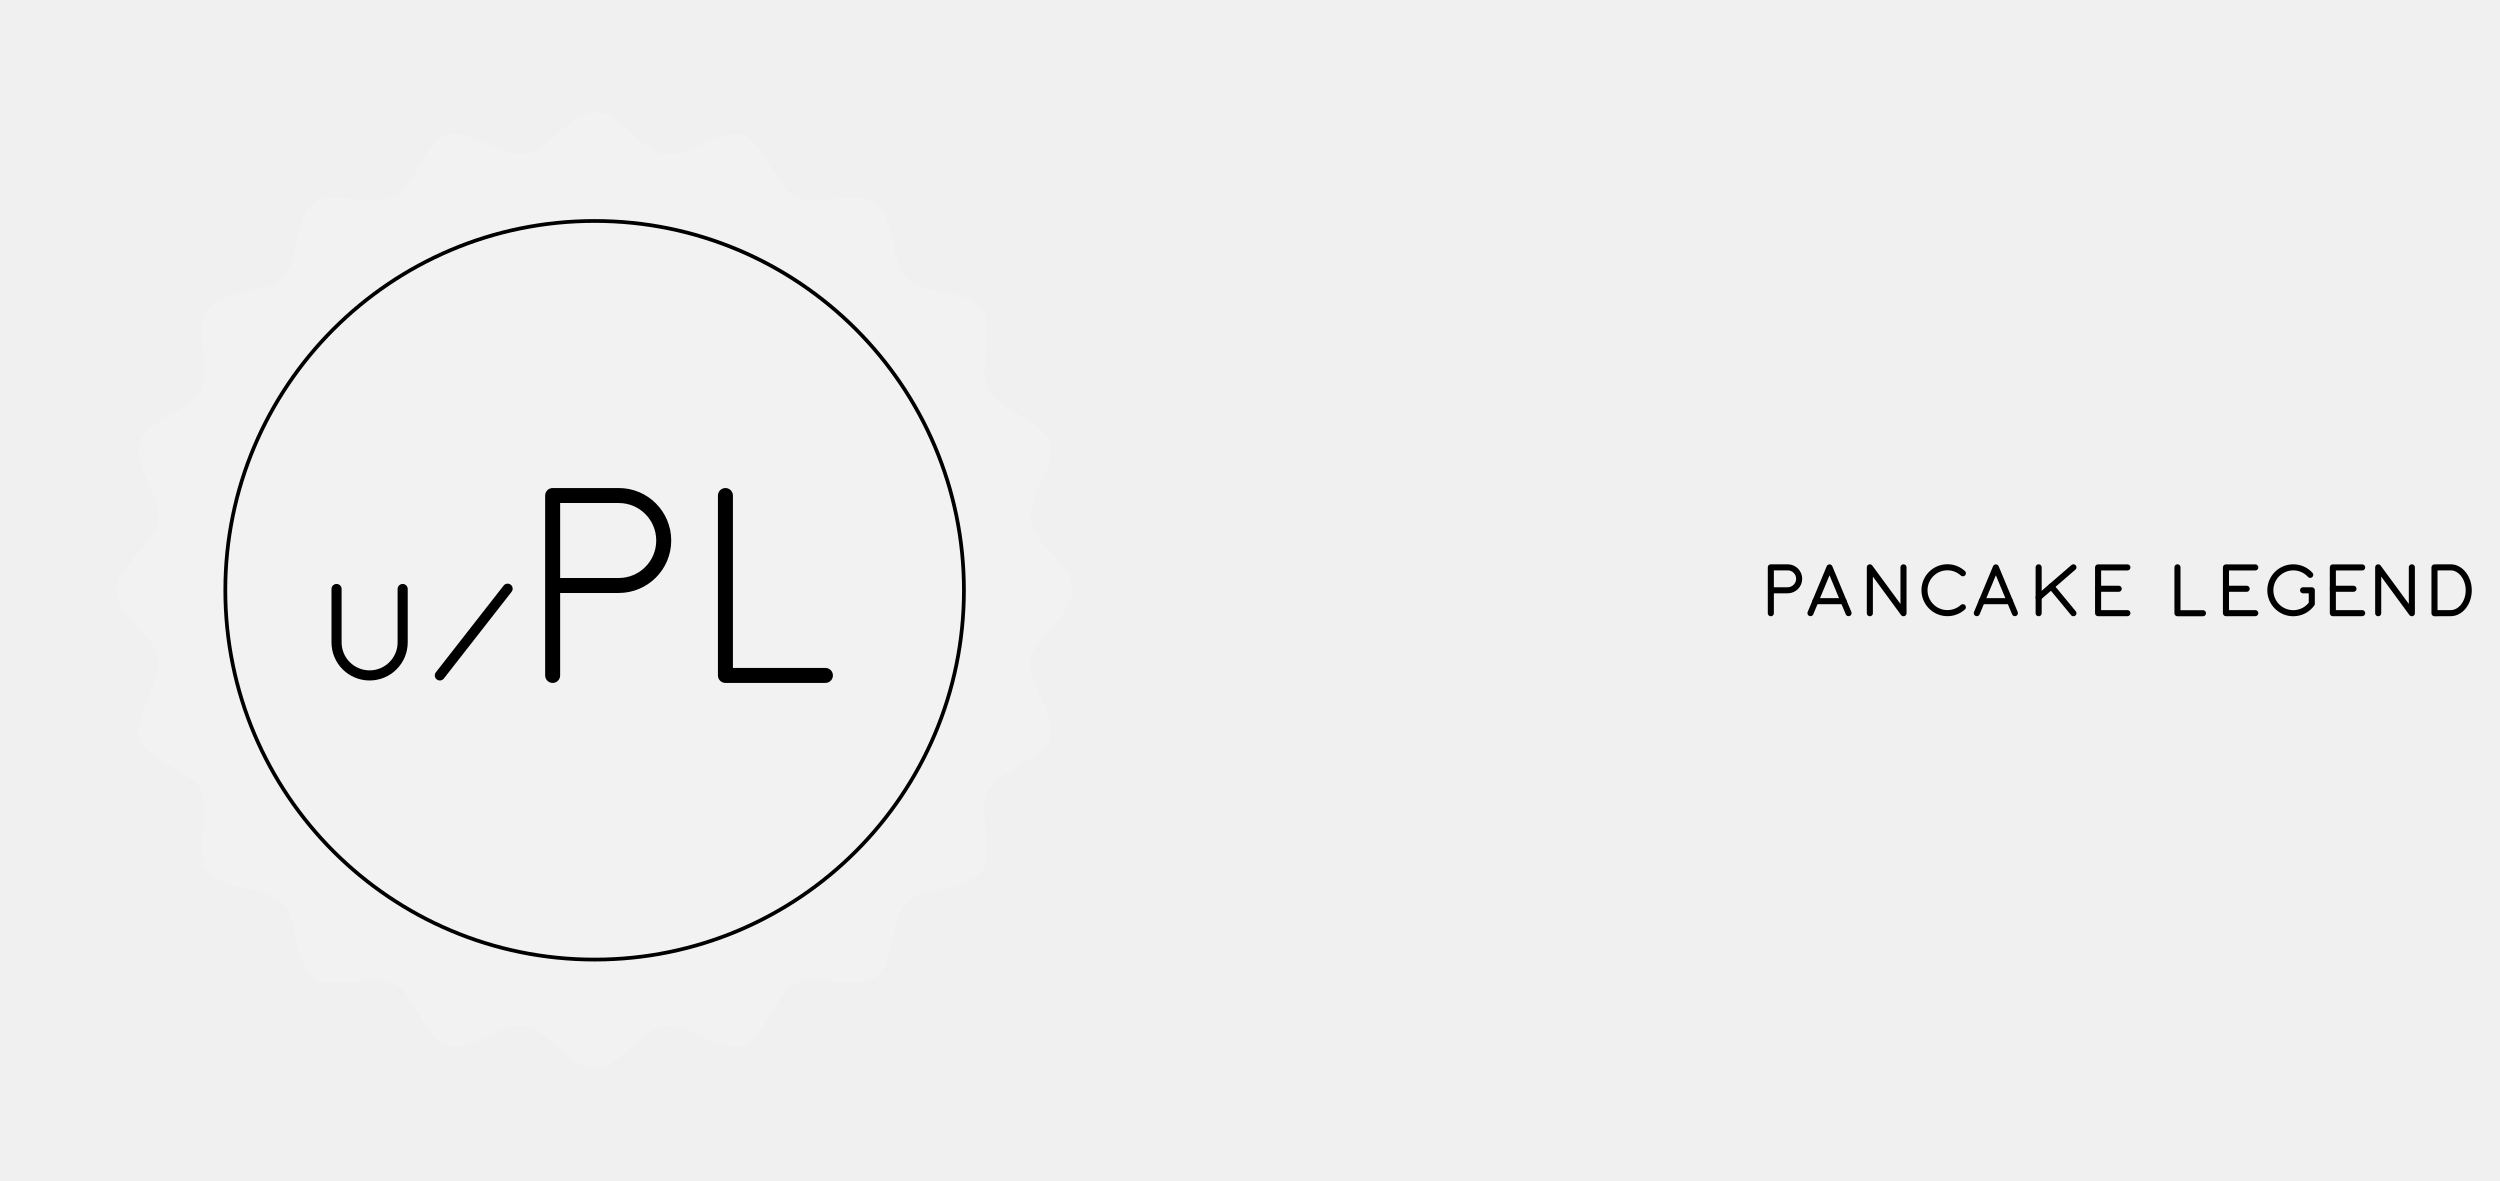
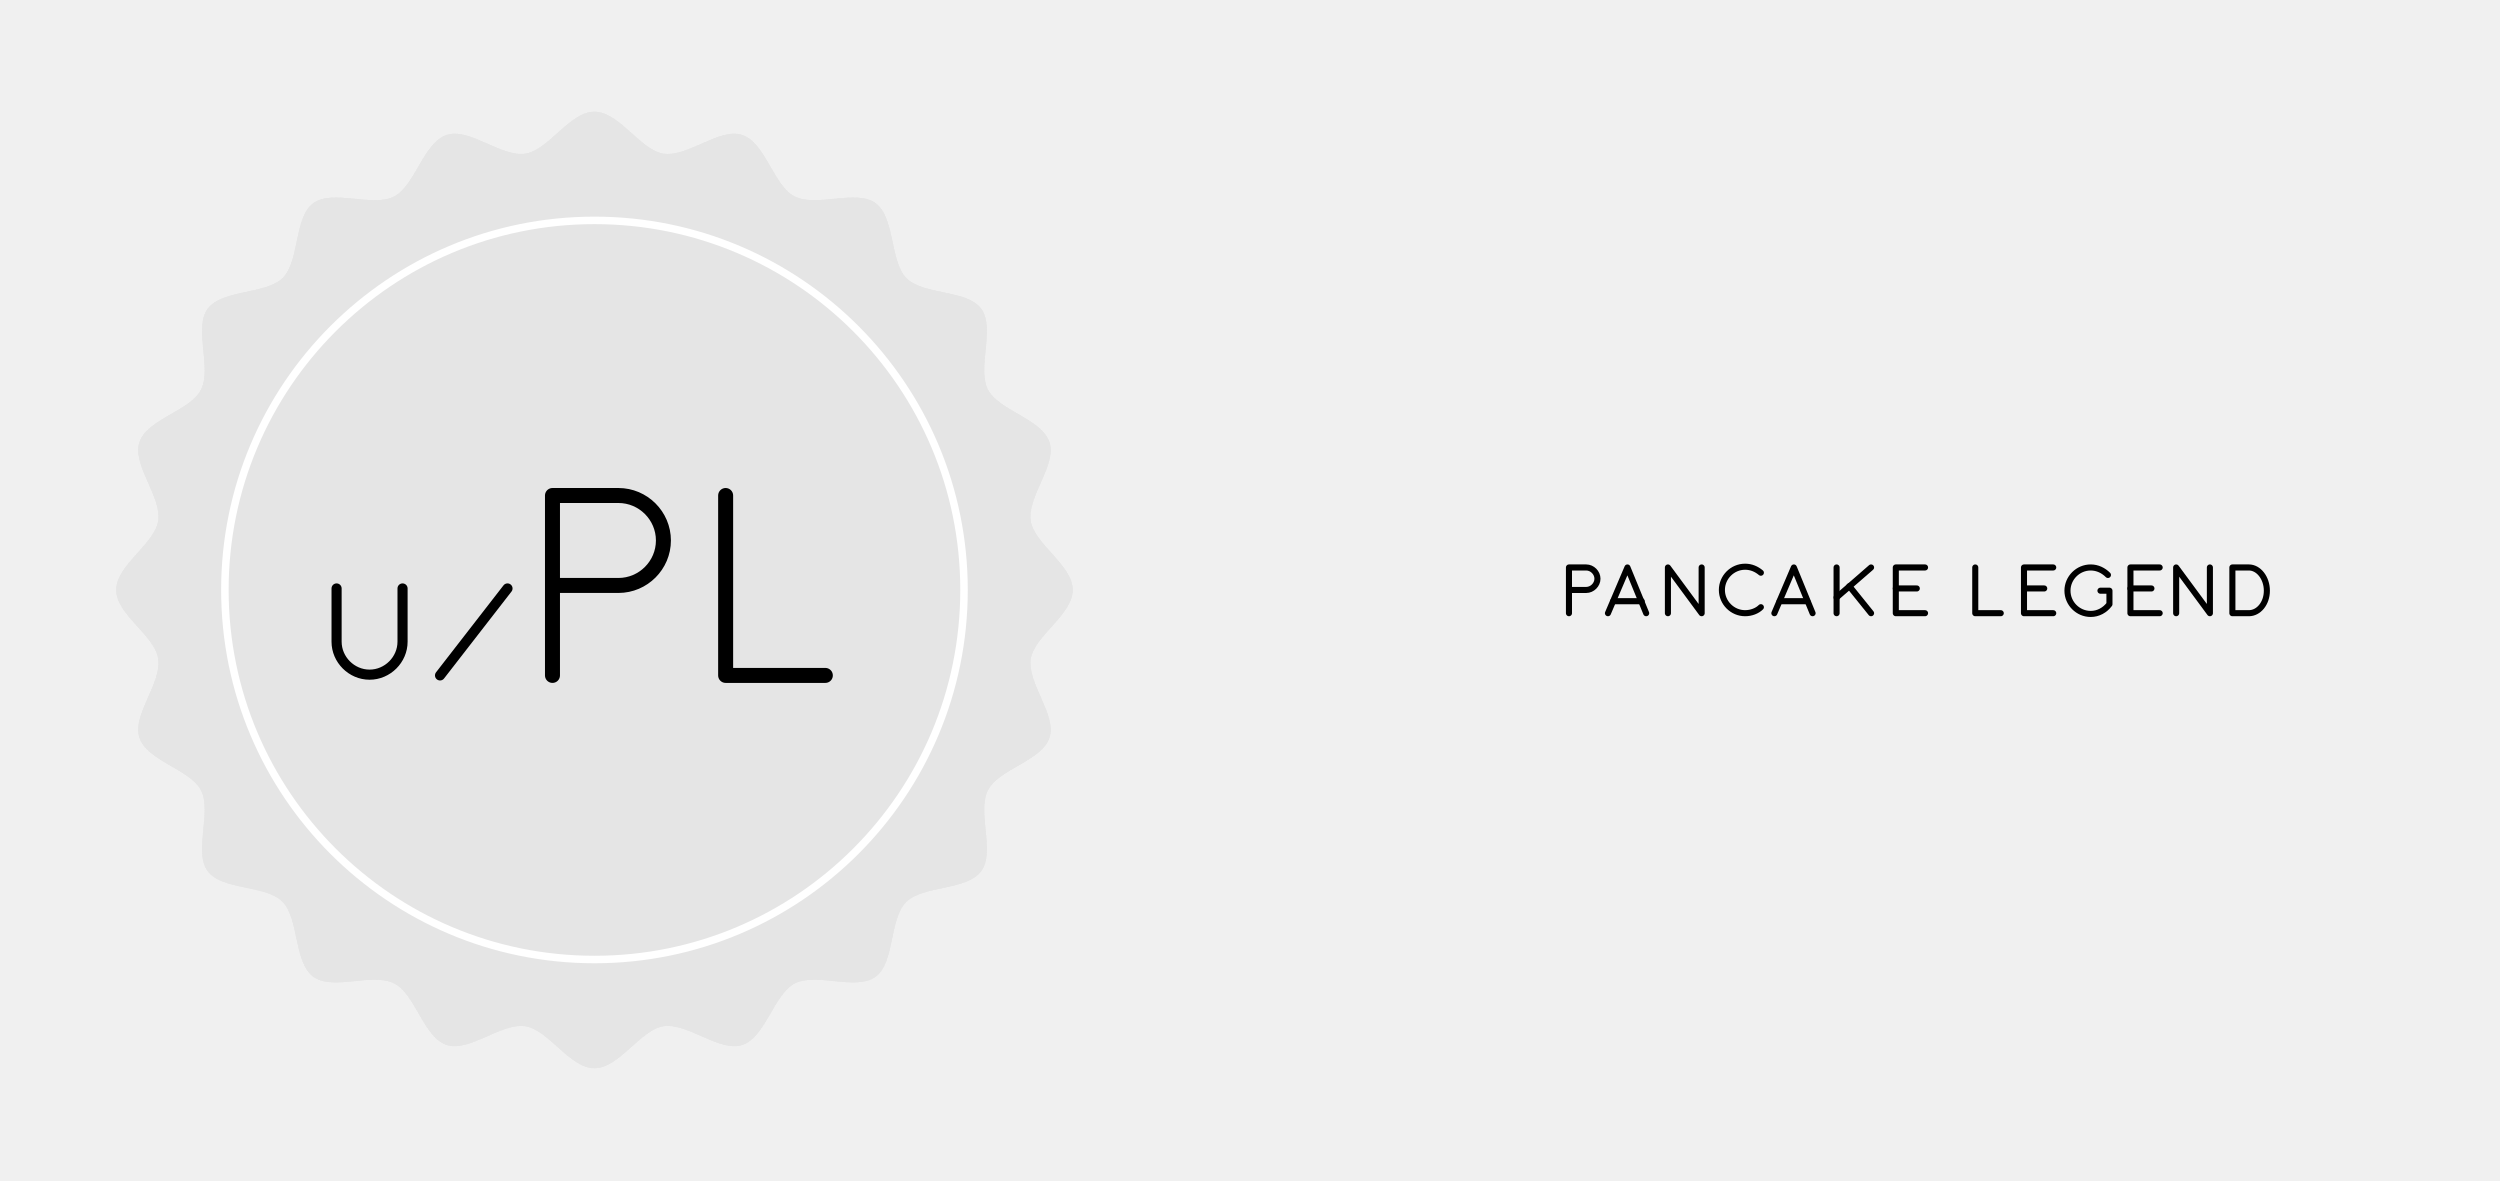
- <svg xmlns="http://www.w3.org/2000/svg" version="1.1" id="Layer_1" x="0px" y="0px" width="333.53px" height="157.5px" viewBox="-9.5 -11.33 333.53 157.5" enable-background="new -9.5 -11.33 333.53 157.5" xml:space="preserve">
+ <svg xmlns="http://www.w3.org/2000/svg" version="1.1" id="Layer_1" x="0px" y="0px" width="333.5px" height="157.5px" viewBox="-9.5 -11.3 333.5 157.5" enable-background="new -9.5 -11.3 333.5 157.5" xml:space="preserve">
+   <g>
+     <path fill="#E5E5E5" d="M133.6,67.4c0,3.3-5.1,6.1-5.6,9.2c-0.5,3.2,3.5,7.5,2.5,10.5c-1,3.1-6.8,4.2-8.2,7   c-1.5,2.9,1,8.2-0.9,10.8c-1.9,2.6-7.7,1.9-10,4.1c-2.3,2.3-1.5,8.1-4.1,10c-2.6,1.9-7.9-0.6-10.8,0.9c-2.8,1.5-3.9,7.2-7,8.2   c-3,1-7.3-3-10.5-2.5c-3.1,0.5-5.9,5.6-9.2,5.6s-6.1-5.1-9.2-5.6c-3.2-0.5-7.5,3.5-10.5,2.5c-3.1-1-4.2-6.8-7-8.2   c-2.9-1.5-8.2,1-10.8-0.9c-2.6-1.9-1.9-7.7-4.1-10c-2.3-2.3-8.1-1.5-10-4.1c-1.9-2.6,0.6-7.9-0.9-10.8c-1.5-2.8-7.2-3.9-8.2-7   c-1-3,3-7.3,2.5-10.5C11.2,73.5,6,70.7,6,67.4c0-3.3,5.1-6.1,5.6-9.2c0.5-3.2-3.5-7.5-2.5-10.5c1-3.1,6.8-4.2,8.2-7   c1.5-2.9-1-8.2,0.9-10.8c1.9-2.6,7.7-1.9,10-4.1c2.3-2.3,1.5-8.1,4.1-10c2.6-1.9,7.9,0.6,10.8-0.9c2.8-1.5,3.9-7.2,7-8.2   c3-1,7.3,3,10.5,2.5c3.1-0.5,5.9-5.6,9.2-5.6s6.1,5.1,9.2,5.6c3.2,0.5,7.5-3.5,10.5-2.5c3.1,1,4.2,6.8,7,8.2   c2.9,1.5,8.2-1,10.8,0.9c2.6,1.9,1.9,7.7,4.1,10c2.3,2.3,8.1,1.5,10,4.1c1.9,2.6-0.6,7.9,0.9,10.8c1.5,2.8,7.2,3.9,8.2,7   c1,3-3,7.3-2.5,10.5C128.5,61.3,133.6,64.1,133.6,67.4z" />
+     <path fill="#E5E5E5" d="M133.6,67.4c0,3.3-5.1,6.1-5.6,9.2c-0.5,3.2,3.5,7.5,2.5,10.5c-1,3.1-6.8,4.2-8.2,7   c-1.5,2.9,1,8.2-0.9,10.8c-1.9,2.6-7.7,1.9-10,4.1c-2.3,2.3-1.5,8.1-4.1,10c-2.6,1.9-7.9-0.6-10.8,0.9c-2.8,1.5-3.9,7.2-7,8.2   c-3,1-7.3-3-10.5-2.5c-3.1,0.5-5.9,5.6-9.2,5.6s-6.1-5.1-9.2-5.6c-3.2-0.5-7.5,3.5-10.5,2.5c-3.1-1-4.2-6.8-7-8.2   c-2.9-1.5-8.2,1-10.8-0.9c-2.6-1.9-1.9-7.7-4.1-10c-2.3-2.3-8.1-1.5-10-4.1c-1.9-2.6,0.6-7.9-0.9-10.8c-1.5-2.8-7.2-3.9-8.2-7   c-1-3,3-7.3,2.5-10.5C11.2,73.5,6,70.7,6,67.4c0-3.3,5.1-6.1,5.6-9.2c0.5-3.2-3.5-7.5-2.5-10.5c1-3.1,6.8-4.2,8.2-7   c1.5-2.9-1-8.2,0.9-10.8c1.9-2.6,7.7-1.9,10-4.1c2.3-2.3,1.5-8.1,4.1-10c2.6-1.9,7.9,0.6,10.8-0.9c2.8-1.5,3.9-7.2,7-8.2   c3-1,7.3,3,10.5,2.5c3.1-0.5,5.9-5.6,9.2-5.6s6.1,5.1,9.2,5.6c3.2,0.5,7.5-3.5,10.5-2.5c3.1,1,4.2,6.8,7,8.2   c2.9,1.5,8.2-1,10.8,0.9c2.6,1.9,1.9,7.7,4.1,10c2.3,2.3,8.1,1.5,10,4.1c1.9,2.6-0.6,7.9,0.9,10.8c1.5,2.8,7.2,3.9,8.2,7   c1,3-3,7.3-2.5,10.5C128.5,61.3,133.6,64.1,133.6,67.4z" />
+   </g>
+   <circle fill="none" stroke="#FFFFFF" cx="69.8" cy="67.4" r="49.3" />
  <g id="BG">
</g>
  <g id="Spacers">
</g>
  <g id="KeyBack">
</g>
-   <path fill="none" stroke="#000000" stroke-width="0.81" stroke-linecap="round" stroke-linejoin="round" d="M298.71,65.36  c-0.56-0.62-1.37-1-2.26-1c-1.69,0-3.06,1.37-3.06,3.06c0,1.69,1.37,3.06,3.06,3.06c1.02,0,1.92-0.5,2.47-1.26v-1.8h-1.16" />
-   <path fill="none" stroke="#000000" stroke-width="0.81" stroke-linecap="round" stroke-linejoin="round" d="M317.46,64.36  c1.29,0,2.4,1.38,2.4,3.07c0,1.69-1.11,3.04-2.4,3.04l-2.17,0.01v-6.11L317.46,64.36z" />
-   <polyline fill="none" stroke="#000000" stroke-width="0.81" stroke-linecap="round" stroke-linejoin="round" points="305.64,64.37   301.73,64.37 301.73,70.47 305.64,70.47 " />
-   <line fill="none" stroke="#000000" stroke-width="0.81" stroke-linecap="round" stroke-linejoin="round" x1="304.48" y1="67.22" x2="301.73" y2="67.22" />
-   <polyline fill="none" stroke="#000000" stroke-width="0.81" stroke-linecap="round" stroke-linejoin="round" points="291.38,64.37   287.47,64.37 287.47,70.47 291.38,70.47 " />
-   <line fill="none" stroke="#000000" stroke-width="0.81" stroke-linecap="round" stroke-linejoin="round" x1="290.23" y1="67.22" x2="287.47" y2="67.22" />
-   <polyline fill="none" stroke="#000000" stroke-width="0.81" stroke-linecap="round" stroke-linejoin="round" points="307.78,70.48   307.78,64.36 312.27,70.48 312.27,64.36 " />
-   <polyline fill="none" stroke="#000000" stroke-width="0.81" stroke-linecap="round" stroke-linejoin="round" points="281,64.36   281,70.48 284.4,70.48 " />
-   <path fill="none" stroke="#000000" stroke-width="0.81" stroke-linecap="round" stroke-linejoin="round" d="M252.37,69.68  c-0.54,0.49-1.27,0.79-2.06,0.79c-1.69,0-3.06-1.37-3.06-3.06c0-1.69,1.37-3.06,3.06-3.06c0.79,0,1.51,0.3,2.06,0.8" />
-   <path fill="none" stroke="#000000" stroke-width="0.81" stroke-linecap="round" stroke-linejoin="round" d="M226.75,67.42H229  c0.84,0,1.53-0.69,1.53-1.53c0-0.84-0.68-1.53-1.53-1.53h-2.25v6.12" />
-   <polyline fill="none" stroke="#000000" stroke-width="0.81" stroke-linecap="round" stroke-linejoin="round" points="254.23,70.47   256.77,64.37 259.31,70.47 " />
-   <line fill="none" stroke="#000000" stroke-width="0.81" stroke-linecap="round" stroke-linejoin="round" x1="254.89" y1="68.87" x2="258.64" y2="68.87" />
-   <polyline fill="none" stroke="#000000" stroke-width="0.81" stroke-linecap="round" stroke-linejoin="round" points="232.04,70.47   234.58,64.37 237.12,70.47 " />
-   <line fill="none" stroke="#000000" stroke-width="0.81" stroke-linecap="round" stroke-linejoin="round" x1="232.7" y1="68.87" x2="236.45" y2="68.87" />
-   <polyline fill="none" stroke="#000000" stroke-width="0.81" stroke-linecap="round" stroke-linejoin="round" points="274.32,64.37   270.41,64.37 270.41,70.47 274.32,70.47 " />
-   <line fill="none" stroke="#000000" stroke-width="0.81" stroke-linecap="round" stroke-linejoin="round" x1="273.16" y1="67.22" x2="270.41" y2="67.22" />
-   <polyline fill="none" stroke="#000000" stroke-width="0.81" stroke-linecap="round" stroke-linejoin="round" points="239.96,70.48   239.96,64.36 244.45,70.48 244.45,64.36 " />
+   <path fill="none" stroke="#000000" stroke-width="0.81" stroke-linecap="round" stroke-linejoin="round" d="M271.7,65.4  c-0.6-0.6-1.4-1-2.3-1c-1.7,0-3.1,1.4-3.1,3.1c0,1.7,1.4,3.1,3.1,3.1c1,0,1.9-0.5,2.5-1.3v-1.8h-1.2" />
+   <path fill="none" stroke="#000000" stroke-width="0.81" stroke-linecap="round" stroke-linejoin="round" d="M290.5,64.4  c1.3,0,2.4,1.4,2.4,3.1c0,1.7-1.1,3-2.4,3l-2.2,0v-6.1L290.5,64.4z" />
+   <polyline fill="none" stroke="#000000" stroke-width="0.81" stroke-linecap="round" stroke-linejoin="round" points="278.6,64.4   274.7,64.4 274.7,70.5 278.6,70.5 " />
+   <line fill="none" stroke="#000000" stroke-width="0.81" stroke-linecap="round" stroke-linejoin="round" x1="277.5" y1="67.2" x2="274.7" y2="67.2" />
+   <polyline fill="none" stroke="#000000" stroke-width="0.81" stroke-linecap="round" stroke-linejoin="round" points="264.4,64.4   260.5,64.4 260.5,70.5 264.4,70.5 " />
+   <line fill="none" stroke="#000000" stroke-width="0.81" stroke-linecap="round" stroke-linejoin="round" x1="263.2" y1="67.2" x2="260.5" y2="67.2" />
+   <polyline fill="none" stroke="#000000" stroke-width="0.81" stroke-linecap="round" stroke-linejoin="round" points="280.8,70.5   280.8,64.4 285.3,70.5 285.3,64.4 " />
+   <polyline fill="none" stroke="#000000" stroke-width="0.81" stroke-linecap="round" stroke-linejoin="round" points="254,64.4   254,70.5 257.4,70.5 " />
+   <path fill="none" stroke="#000000" stroke-width="0.81" stroke-linecap="round" stroke-linejoin="round" d="M225.4,69.7  c-0.5,0.5-1.3,0.8-2.1,0.8c-1.7,0-3.1-1.4-3.1-3.1c0-1.7,1.4-3.1,3.1-3.1c0.8,0,1.5,0.3,2.1,0.8" />
+   <path fill="none" stroke="#000000" stroke-width="0.81" stroke-linecap="round" stroke-linejoin="round" d="M199.8,67.4h2.3  c0.8,0,1.5-0.7,1.5-1.5c0-0.8-0.7-1.5-1.5-1.5h-2.3v6.1" />
+   <polyline fill="none" stroke="#000000" stroke-width="0.81" stroke-linecap="round" stroke-linejoin="round" points="227.2,70.5   229.8,64.4 232.3,70.5 " />
+   <line fill="none" stroke="#000000" stroke-width="0.81" stroke-linecap="round" stroke-linejoin="round" x1="227.9" y1="68.9" x2="231.6" y2="68.9" />
+   <polyline fill="none" stroke="#000000" stroke-width="0.81" stroke-linecap="round" stroke-linejoin="round" points="205,70.5   207.6,64.4 210.1,70.5 " />
+   <line fill="none" stroke="#000000" stroke-width="0.81" stroke-linecap="round" stroke-linejoin="round" x1="205.7" y1="68.9" x2="209.5" y2="68.9" />
+   <polyline fill="none" stroke="#000000" stroke-width="0.81" stroke-linecap="round" stroke-linejoin="round" points="247.3,64.4   243.4,64.4 243.4,70.5 247.3,70.5 " />
+   <line fill="none" stroke="#000000" stroke-width="0.81" stroke-linecap="round" stroke-linejoin="round" x1="246.2" y1="67.2" x2="243.4" y2="67.2" />
+   <polyline fill="none" stroke="#000000" stroke-width="0.81" stroke-linecap="round" stroke-linejoin="round" points="213,70.5   213,64.4 217.5,70.5 217.5,64.4 " />
  <g>
-     <line fill="none" stroke="#000000" stroke-width="0.81" stroke-linecap="round" stroke-linejoin="round" x1="262.48" y1="70.48" x2="262.48" y2="64.36" />
-     <line fill="none" stroke="#000000" stroke-width="0.81" stroke-linecap="round" stroke-linejoin="round" x1="267.12" y1="64.36" x2="262.48" y2="68.37" />
-     <line fill="none" stroke="#000000" stroke-width="0.81" stroke-linecap="round" stroke-linejoin="round" x1="267.12" y1="70.48" x2="264.17" y2="66.91" />
+     <line fill="none" stroke="#000000" stroke-width="0.81" stroke-linecap="round" stroke-linejoin="round" x1="235.5" y1="70.5" x2="235.5" y2="64.4" />
+     <line fill="none" stroke="#000000" stroke-width="0.81" stroke-linecap="round" stroke-linejoin="round" x1="240.1" y1="64.4" x2="235.5" y2="68.4" />
+     <line fill="none" stroke="#000000" stroke-width="0.81" stroke-linecap="round" stroke-linejoin="round" x1="240.1" y1="70.5" x2="237.2" y2="66.9" />
  </g>
-   <g>
-     <path fill="#F2F2F2" d="M133.62,67.42c0,3.27-5.13,6.09-5.62,9.22c-0.5,3.21,3.5,7.48,2.52,10.5c-1,3.08-6.75,4.18-8.21,7.02   c-1.47,2.87,1.02,8.17-0.87,10.76c-1.89,2.6-7.7,1.87-9.97,4.14c-2.27,2.27-1.54,8.08-4.14,9.97c-2.59,1.88-7.89-0.6-10.76,0.87   c-2.84,1.45-3.94,7.21-7.02,8.21c-3.02,0.98-7.29-3.02-10.5-2.52c-3.13,0.49-5.95,5.62-9.22,5.62s-6.09-5.13-9.22-5.62   c-3.21-0.5-7.48,3.5-10.5,2.52c-3.08-1-4.18-6.75-7.02-8.21c-2.87-1.47-8.17,1.02-10.76-0.87c-2.6-1.89-1.87-7.7-4.14-9.97   c-2.27-2.27-8.08-1.54-9.97-4.14c-1.88-2.59,0.6-7.89-0.87-10.76c-1.45-2.84-7.21-3.94-8.21-7.02c-0.98-3.02,3.02-7.29,2.52-10.5   c-0.49-3.13-5.62-5.95-5.62-9.22c0-3.27,5.13-6.09,5.62-9.22c0.5-3.21-3.5-7.48-2.52-10.5c1-3.08,6.75-4.18,8.21-7.02   c1.47-2.87-1.02-8.17,0.87-10.76c1.89-2.6,7.7-1.87,9.97-4.14c2.27-2.27,1.54-8.08,4.14-9.97c2.59-1.88,7.89,0.6,10.76-0.87   c2.84-1.45,3.94-7.21,7.02-8.21c3.03-0.98,7.3,3.02,10.51,2.52c3.13-0.49,5.95-5.62,9.22-5.62s6.09,5.13,9.22,5.62   c3.21,0.5,7.48-3.5,10.5-2.52c3.08,1,4.18,6.75,7.02,8.21c2.87,1.47,8.17-1.02,10.76,0.87c2.6,1.89,1.87,7.7,4.14,9.97   c2.27,2.27,8.08,1.54,9.97,4.14c1.88,2.59-0.6,7.89,0.87,10.76c1.45,2.84,7.21,3.94,8.21,7.02c0.98,3.02-3.02,7.29-2.52,10.5   C128.49,61.33,133.62,64.15,133.62,67.42z" />
-     <path fill="#F2F2F2" d="M133.62,67.42c0,3.27-5.13,6.09-5.62,9.22c-0.5,3.21,3.5,7.48,2.52,10.5c-1,3.08-6.75,4.18-8.21,7.02   c-1.47,2.87,1.02,8.17-0.87,10.76c-1.89,2.6-7.7,1.87-9.97,4.14c-2.27,2.27-1.54,8.08-4.14,9.97c-2.59,1.88-7.89-0.6-10.76,0.87   c-2.84,1.45-3.94,7.21-7.02,8.21c-3.02,0.98-7.29-3.02-10.5-2.52c-3.13,0.49-5.95,5.62-9.22,5.62s-6.09-5.13-9.22-5.62   c-3.21-0.5-7.48,3.5-10.5,2.52c-3.08-1-4.18-6.75-7.02-8.21c-2.87-1.47-8.17,1.02-10.76-0.87c-2.6-1.89-1.87-7.7-4.14-9.97   c-2.27-2.27-8.08-1.54-9.97-4.14c-1.88-2.59,0.6-7.89-0.87-10.76c-1.45-2.84-7.21-3.94-8.21-7.02c-0.98-3.02,3.02-7.29,2.52-10.5   c-0.49-3.13-5.62-5.95-5.62-9.22c0-3.27,5.13-6.09,5.62-9.22c0.5-3.21-3.5-7.48-2.52-10.5c1-3.08,6.75-4.18,8.21-7.02   c1.47-2.87-1.02-8.17,0.87-10.76c1.89-2.6,7.7-1.87,9.97-4.14c2.27-2.27,1.54-8.08,4.14-9.97c2.59-1.88,7.89,0.6,10.76-0.87   c2.84-1.45,3.94-7.21,7.02-8.21c3.03-0.98,7.3,3.02,10.51,2.52c3.13-0.49,5.95-5.62,9.22-5.62s6.09,5.13,9.22,5.62   c3.21,0.5,7.48-3.5,10.5-2.52c3.08,1,4.18,6.75,7.02,8.21c2.87,1.47,8.17-1.02,10.76,0.87c2.6,1.89,1.87,7.7,4.14,9.97   c2.27,2.27,8.08,1.54,9.97,4.14c1.88,2.59-0.6,7.89,0.87,10.76c1.45,2.84,7.21,3.94,8.21,7.02c0.98,3.02-3.02,7.29-2.52,10.5   C128.49,61.33,133.62,64.15,133.62,67.42z" />
-   </g>
-   <line fill="none" stroke="#000000" stroke-width="1.35" stroke-linecap="round" x1="49.18" y1="78.78" x2="58.22" y2="67.21" />
-   <path fill="none" stroke="#000000" stroke-width="2" stroke-linecap="round" stroke-linejoin="round" d="M64.23,66.78h8.82  c3.32,0,6-2.69,6-6c0-3.31-2.68-6-6-6h-8.82v24" />
-   <polyline fill="none" stroke="#000000" stroke-width="2" stroke-linecap="round" stroke-linejoin="round" points="87.28,54.78   87.28,78.78 100.62,78.78 " />
-   <path fill="none" stroke="#000000" stroke-width="1.35" stroke-linecap="round" stroke-linejoin="round" d="M44.22,67.25v7.12  c0,2.44-1.98,4.41-4.41,4.41c-2.44,0-4.41-1.97-4.41-4.41v-7.12" />
-   <circle fill="none" stroke="#000000" stroke-width="0.5" stroke-linecap="round" stroke-linejoin="round" cx="69.83" cy="67.42" r="49.27" />
+   <line fill="none" stroke="#000000" stroke-width="1.35" stroke-linecap="round" x1="49.2" y1="78.8" x2="58.2" y2="67.2" />
+   <path fill="none" stroke="#000000" stroke-width="2" stroke-linecap="round" stroke-linejoin="round" d="M64.2,66.8H73  c3.3,0,6-2.7,6-6c0-3.3-2.7-6-6-6h-8.8v24" />
+   <polyline fill="none" stroke="#000000" stroke-width="2" stroke-linecap="round" stroke-linejoin="round" points="87.3,54.8   87.3,78.8 100.6,78.8 " />
+   <path fill="none" stroke="#000000" stroke-width="1.35" stroke-linecap="round" stroke-linejoin="round" d="M44.2,67.2v7.1  c0,2.4-2,4.4-4.4,4.4c-2.4,0-4.4-2-4.4-4.4v-7.1" />
</svg>
